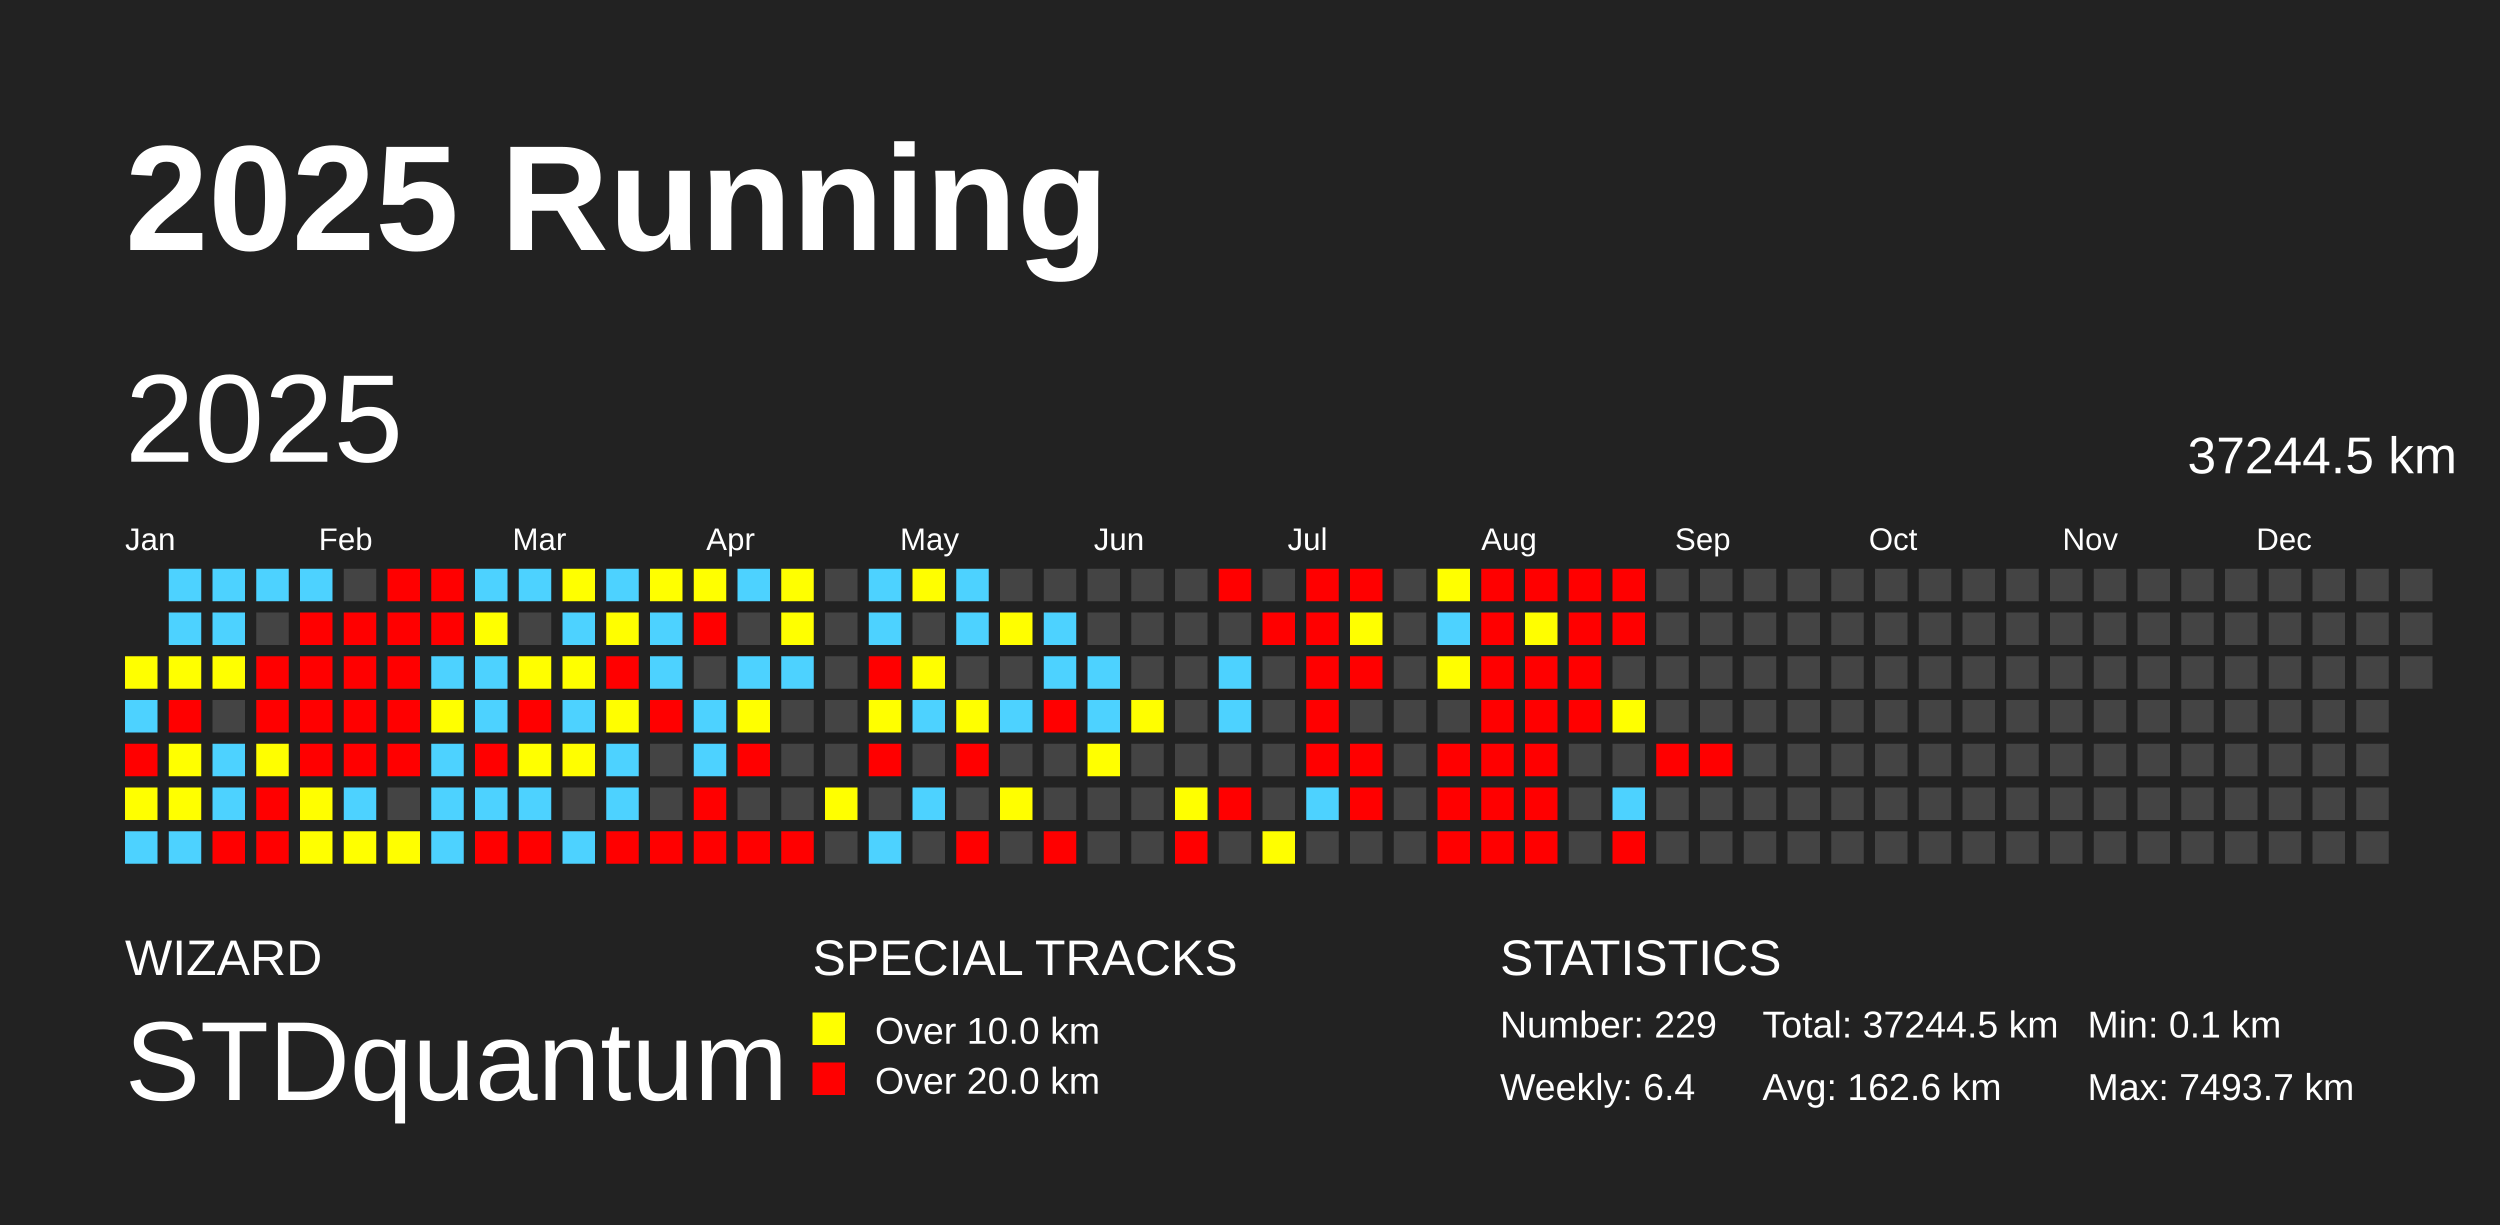
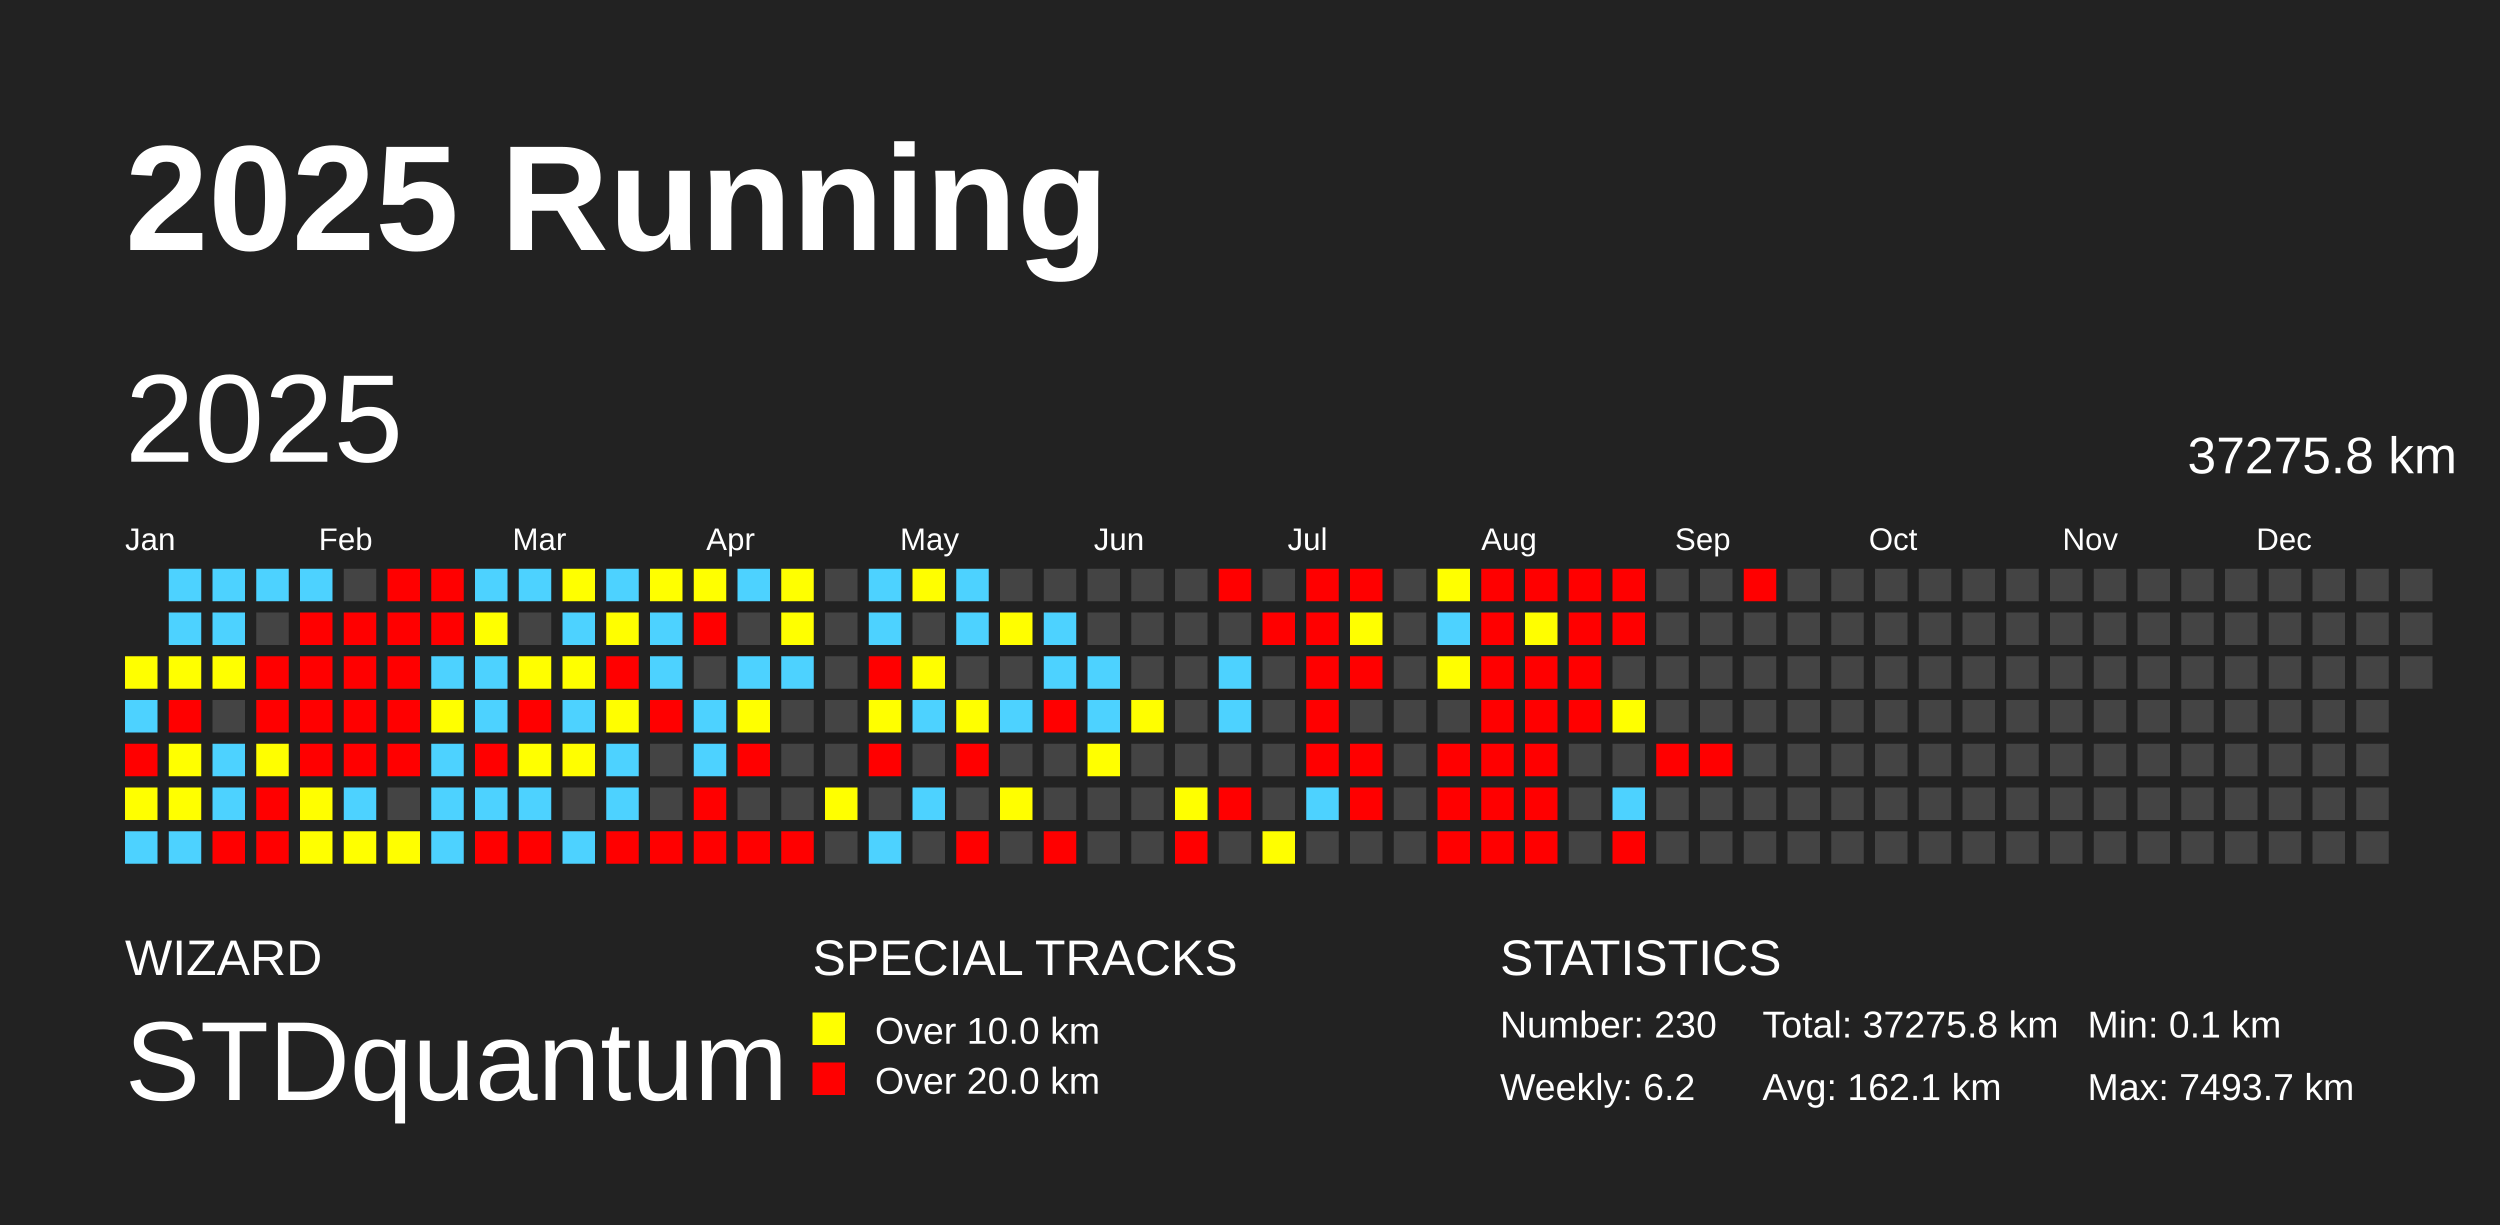
<svg xmlns="http://www.w3.org/2000/svg" baseProfile="full" height="98mm" version="1.1" viewBox="0,0,200,98" width="200mm">
  <defs />
  <rect fill="#222222" height="98" width="200" x="0" y="0" />
  <text fill="#FFFFFF" style="font-size:12px; font-family:Arial; font-weight:bold;" x="10" y="20">2025 Running</text>
  <text fill="#FFFFFF" style="font-size:4px; font-family:Arial" x="10" y="78">WIZARD</text>
  <text fill="#FFFFFF" style="font-size:9px; font-family:Arial" x="10" y="88">STDquantum</text>
  <text fill="#FFFFFF" style="font-size:4px; font-family:Arial" x="65" y="78">SPECIAL TRACKS</text>
  <rect fill="yellow" height="2.6" width="2.6" x="65" y="81" />
  <text fill="#FFFFFF" style="font-size:3px; font-family:Arial" x="70" y="83.5">Over 10.0 km</text>
  <rect fill="red" height="2.6" width="2.6" x="65" y="85" />
  <text fill="#FFFFFF" style="font-size:3px; font-family:Arial" x="70" y="87.5">Over 20.0 km</text>
  <text fill="#FFFFFF" style="font-size:4px; font-family:Arial" x="120" y="78">STATISTICS</text>
-   <text fill="#FFFFFF" style="font-size:3px; font-family:Arial" x="120" y="83">Number: 229</text>
-   <text fill="#FFFFFF" style="font-size:3px; font-family:Arial" x="120" y="88">Weekly: 6.4</text>
-   <text fill="#FFFFFF" style="font-size:3px; font-family:Arial" x="141" y="83">Total: 37244.5 km</text>
-   <text fill="#FFFFFF" style="font-size:3px; font-family:Arial" x="141" y="88">Avg: 162.6 km</text>
+   <text fill="#FFFFFF" style="font-size:3px; font-family:Arial" x="120" y="83">Number: 230</text>
+   <text fill="#FFFFFF" style="font-size:3px; font-family:Arial" x="120" y="88">Weekly: 6.2</text>
+   <text fill="#FFFFFF" style="font-size:3px; font-family:Arial" x="141" y="83">Total: 37275.8 km</text>
+   <text fill="#FFFFFF" style="font-size:3px; font-family:Arial" x="141" y="88">Avg: 162.1 km</text>
  <text fill="#FFFFFF" style="font-size:3px; font-family:Arial" x="167" y="83">Min: 0.1 km</text>
  <text fill="#FFFFFF" style="font-size:3px; font-family:Arial" x="167" y="88">Max: 7493.7 km</text>
  <text dominant-baseline="hanging" fill="#FFFFFF" style="font-size:10.0px; font-family:Arial;" x="10" y="30">2025</text>
-   <text dominant-baseline="hanging" fill="#FFFFFF" style="font-size:4.125px; font-family:Arial;" x="175" y="35">37244.5 km</text>
+   <text dominant-baseline="hanging" fill="#FFFFFF" style="font-size:4.125px; font-family:Arial;" x="175" y="35">37275.8 km</text>
  <text fill="#FFFFFF" style="font-size:2.5px; font-family:Arial" x="10.0" y="44">Jan</text>
  <text fill="#FFFFFF" style="font-size:2.5px; font-family:Arial" x="25.5" y="44">Feb</text>
  <text fill="#FFFFFF" style="font-size:2.5px; font-family:Arial" x="41.0" y="44">Mar</text>
  <text fill="#FFFFFF" style="font-size:2.5px; font-family:Arial" x="56.5" y="44">Apr</text>
  <text fill="#FFFFFF" style="font-size:2.5px; font-family:Arial" x="72.0" y="44">May</text>
  <text fill="#FFFFFF" style="font-size:2.5px; font-family:Arial" x="87.5" y="44">Jun</text>
  <text fill="#FFFFFF" style="font-size:2.5px; font-family:Arial" x="103.0" y="44">Jul</text>
  <text fill="#FFFFFF" style="font-size:2.5px; font-family:Arial" x="118.5" y="44">Aug</text>
  <text fill="#FFFFFF" style="font-size:2.5px; font-family:Arial" x="134.0" y="44">Sep</text>
  <text fill="#FFFFFF" style="font-size:2.5px; font-family:Arial" x="149.5" y="44">Oct</text>
  <text fill="#FFFFFF" style="font-size:2.5px; font-family:Arial" x="165.0" y="44">Nov</text>
  <text fill="#FFFFFF" style="font-size:2.5px; font-family:Arial" x="180.5" y="44">Dec</text>
  <rect fill="#ffff00" height="2.6" width="2.6" x="10.0" y="52.5" />
  <rect fill="#4dd2ff" height="2.6" width="2.6" x="10.0" y="56.0" />
  <rect fill="red" height="2.6" width="2.6" x="10.0" y="59.5" />
  <rect fill="#ffff00" height="2.6" width="2.6" x="10.0" y="63.0" />
  <rect fill="#4dd2ff" height="2.6" width="2.6" x="10.0" y="66.5" />
  <rect fill="#4dd2ff" height="2.6" width="2.6" x="13.5" y="45.5" />
  <rect fill="#4dd2ff" height="2.6" width="2.6" x="13.5" y="49.0" />
  <rect fill="#ffff00" height="2.6" width="2.6" x="13.5" y="52.5" />
  <rect fill="red" height="2.6" width="2.6" x="13.5" y="56.0" />
  <rect fill="#ffff00" height="2.6" width="2.6" x="13.5" y="59.5" />
  <rect fill="#ffff00" height="2.6" width="2.6" x="13.5" y="63.0" />
  <rect fill="#4dd2ff" height="2.6" width="2.6" x="13.5" y="66.5" />
  <rect fill="#4dd2ff" height="2.6" width="2.6" x="17.0" y="45.5" />
  <rect fill="#4dd2ff" height="2.6" width="2.6" x="17.0" y="49.0" />
  <rect fill="#ffff00" height="2.6" width="2.6" x="17.0" y="52.5" />
  <rect fill="#444444" height="2.6" width="2.6" x="17.0" y="56.0" />
  <rect fill="#4dd2ff" height="2.6" width="2.6" x="17.0" y="59.5" />
  <rect fill="#4dd2ff" height="2.6" width="2.6" x="17.0" y="63.0" />
  <rect fill="red" height="2.6" width="2.6" x="17.0" y="66.5" />
  <rect fill="#4dd2ff" height="2.6" width="2.6" x="20.5" y="45.5" />
  <rect fill="#444444" height="2.6" width="2.6" x="20.5" y="49.0" />
  <rect fill="red" height="2.6" width="2.6" x="20.5" y="52.5" />
  <rect fill="red" height="2.6" width="2.6" x="20.5" y="56.0" />
  <rect fill="#fffe00" height="2.6" width="2.6" x="20.5" y="59.5" />
  <rect fill="red" height="2.6" width="2.6" x="20.5" y="63.0" />
  <rect fill="red" height="2.6" width="2.6" x="20.5" y="66.5" />
  <rect fill="#4dd2ff" height="2.6" width="2.6" x="24.0" y="45.5" />
  <rect fill="red" height="2.6" width="2.6" x="24.0" y="49.0" />
  <rect fill="red" height="2.6" width="2.6" x="24.0" y="52.5" />
  <rect fill="red" height="2.6" width="2.6" x="24.0" y="56.0" />
  <rect fill="red" height="2.6" width="2.6" x="24.0" y="59.5" />
  <rect fill="#fffe00" height="2.6" width="2.6" x="24.0" y="63.0" />
  <rect fill="#ffff00" height="2.6" width="2.6" x="24.0" y="66.5" />
  <rect fill="#444444" height="2.6" width="2.6" x="27.5" y="45.5" />
  <rect fill="red" height="2.6" width="2.6" x="27.5" y="49.0" />
  <rect fill="red" height="2.6" width="2.6" x="27.5" y="52.5" />
  <rect fill="red" height="2.6" width="2.6" x="27.5" y="56.0" />
  <rect fill="red" height="2.6" width="2.6" x="27.5" y="59.5" />
  <rect fill="#4dd2ff" height="2.6" width="2.6" x="27.5" y="63.0" />
  <rect fill="#ffff00" height="2.6" width="2.6" x="27.5" y="66.5" />
  <rect fill="red" height="2.6" width="2.6" x="31.0" y="45.5" />
  <rect fill="red" height="2.6" width="2.6" x="31.0" y="49.0" />
  <rect fill="red" height="2.6" width="2.6" x="31.0" y="52.5" />
  <rect fill="red" height="2.6" width="2.6" x="31.0" y="56.0" />
  <rect fill="red" height="2.6" width="2.6" x="31.0" y="59.5" />
  <rect fill="#444444" height="2.6" width="2.6" x="31.0" y="63.0" />
  <rect fill="#fffe00" height="2.6" width="2.6" x="31.0" y="66.5" />
  <rect fill="red" height="2.6" width="2.6" x="34.5" y="45.5" />
  <rect fill="red" height="2.6" width="2.6" x="34.5" y="49.0" />
  <rect fill="#4dd2ff" height="2.6" width="2.6" x="34.5" y="52.5" />
  <rect fill="#ffff00" height="2.6" width="2.6" x="34.5" y="56.0" />
  <rect fill="#4dd2ff" height="2.6" width="2.6" x="34.5" y="59.5" />
  <rect fill="#4dd2ff" height="2.6" width="2.6" x="34.5" y="63.0" />
  <rect fill="#4dd2ff" height="2.6" width="2.6" x="34.5" y="66.5" />
  <rect fill="#4dd2ff" height="2.6" width="2.6" x="38.0" y="45.5" />
  <rect fill="#ffff00" height="2.6" width="2.6" x="38.0" y="49.0" />
  <rect fill="#4dd2ff" height="2.6" width="2.6" x="38.0" y="52.5" />
  <rect fill="#4dd2ff" height="2.6" width="2.6" x="38.0" y="56.0" />
  <rect fill="red" height="2.6" width="2.6" x="38.0" y="59.5" />
  <rect fill="#4dd2ff" height="2.6" width="2.6" x="38.0" y="63.0" />
  <rect fill="red" height="2.6" width="2.6" x="38.0" y="66.5" />
  <rect fill="#4dd2ff" height="2.6" width="2.6" x="41.5" y="45.5" />
  <rect fill="#444444" height="2.6" width="2.6" x="41.5" y="49.0" />
  <rect fill="#fffe00" height="2.6" width="2.6" x="41.5" y="52.5" />
  <rect fill="red" height="2.6" width="2.6" x="41.5" y="56.0" />
  <rect fill="#ffff00" height="2.6" width="2.6" x="41.5" y="59.5" />
  <rect fill="#4dd2ff" height="2.6" width="2.6" x="41.5" y="63.0" />
  <rect fill="red" height="2.6" width="2.6" x="41.5" y="66.5" />
  <rect fill="#ffff00" height="2.6" width="2.6" x="45.0" y="45.5" />
  <rect fill="#4dd2ff" height="2.6" width="2.6" x="45.0" y="49.0" />
  <rect fill="#ffff00" height="2.6" width="2.6" x="45.0" y="52.5" />
  <rect fill="#4dd2ff" height="2.6" width="2.6" x="45.0" y="56.0" />
  <rect fill="#fffe00" height="2.6" width="2.6" x="45.0" y="59.5" />
  <rect fill="#444444" height="2.6" width="2.6" x="45.0" y="63.0" />
  <rect fill="#4dd2ff" height="2.6" width="2.6" x="45.0" y="66.5" />
  <rect fill="#4dd2ff" height="2.6" width="2.6" x="48.5" y="45.5" />
  <rect fill="#fffe00" height="2.6" width="2.6" x="48.5" y="49.0" />
  <rect fill="red" height="2.6" width="2.6" x="48.5" y="52.5" />
  <rect fill="#fffe00" height="2.6" width="2.6" x="48.5" y="56.0" />
  <rect fill="#4dd2ff" height="2.6" width="2.6" x="48.5" y="59.5" />
  <rect fill="#4dd2ff" height="2.6" width="2.6" x="48.5" y="63.0" />
  <rect fill="red" height="2.6" width="2.6" x="48.5" y="66.5" />
  <rect fill="#ffff00" height="2.6" width="2.6" x="52.0" y="45.5" />
  <rect fill="#4dd2ff" height="2.6" width="2.6" x="52.0" y="49.0" />
  <rect fill="#4dd2ff" height="2.6" width="2.6" x="52.0" y="52.5" />
  <rect fill="red" height="2.6" width="2.6" x="52.0" y="56.0" />
  <rect fill="#444444" height="2.6" width="2.6" x="52.0" y="59.5" />
  <rect fill="#444444" height="2.6" width="2.6" x="52.0" y="63.0" />
  <rect fill="red" height="2.6" width="2.6" x="52.0" y="66.5" />
  <rect fill="#ffff00" height="2.6" width="2.6" x="55.5" y="45.5" />
  <rect fill="red" height="2.6" width="2.6" x="55.5" y="49.0" />
  <rect fill="#444444" height="2.6" width="2.6" x="55.5" y="52.5" />
  <rect fill="#4dd2ff" height="2.6" width="2.6" x="55.5" y="56.0" />
  <rect fill="#4dd2ff" height="2.6" width="2.6" x="55.5" y="59.5" />
  <rect fill="red" height="2.6" width="2.6" x="55.5" y="63.0" />
  <rect fill="red" height="2.6" width="2.6" x="55.5" y="66.5" />
  <rect fill="#4dd2ff" height="2.6" width="2.6" x="59.0" y="45.5" />
  <rect fill="#444444" height="2.6" width="2.6" x="59.0" y="49.0" />
  <rect fill="#4dd2ff" height="2.6" width="2.6" x="59.0" y="52.5" />
  <rect fill="#ffff00" height="2.6" width="2.6" x="59.0" y="56.0" />
  <rect fill="red" height="2.6" width="2.6" x="59.0" y="59.5" />
  <rect fill="#444444" height="2.6" width="2.6" x="59.0" y="63.0" />
  <rect fill="red" height="2.6" width="2.6" x="59.0" y="66.5" />
  <rect fill="#ffff00" height="2.6" width="2.6" x="62.5" y="45.5" />
  <rect fill="#ffff00" height="2.6" width="2.6" x="62.5" y="49.0" />
  <rect fill="#4dd2ff" height="2.6" width="2.6" x="62.5" y="52.5" />
  <rect fill="#444444" height="2.6" width="2.6" x="62.5" y="56.0" />
  <rect fill="#444444" height="2.6" width="2.6" x="62.5" y="59.5" />
  <rect fill="#444444" height="2.6" width="2.6" x="62.5" y="63.0" />
  <rect fill="red" height="2.6" width="2.6" x="62.5" y="66.5" />
  <rect fill="#444444" height="2.6" width="2.6" x="66.0" y="45.5" />
  <rect fill="#444444" height="2.6" width="2.6" x="66.0" y="49.0" />
  <rect fill="#444444" height="2.6" width="2.6" x="66.0" y="52.5" />
  <rect fill="#444444" height="2.6" width="2.6" x="66.0" y="56.0" />
  <rect fill="#444444" height="2.6" width="2.6" x="66.0" y="59.5" />
  <rect fill="#ffff00" height="2.6" width="2.6" x="66.0" y="63.0" />
  <rect fill="#444444" height="2.6" width="2.6" x="66.0" y="66.5" />
  <rect fill="#4dd2ff" height="2.6" width="2.6" x="69.5" y="45.5" />
  <rect fill="#4dd2ff" height="2.6" width="2.6" x="69.5" y="49.0" />
  <rect fill="red" height="2.6" width="2.6" x="69.5" y="52.5" />
  <rect fill="#ffff00" height="2.6" width="2.6" x="69.5" y="56.0" />
  <rect fill="red" height="2.6" width="2.6" x="69.5" y="59.5" />
  <rect fill="#444444" height="2.6" width="2.6" x="69.5" y="63.0" />
  <rect fill="#4dd2ff" height="2.6" width="2.6" x="69.5" y="66.5" />
  <rect fill="#fffe00" height="2.6" width="2.6" x="73.0" y="45.5" />
  <rect fill="#444444" height="2.6" width="2.6" x="73.0" y="49.0" />
  <rect fill="#fffe00" height="2.6" width="2.6" x="73.0" y="52.5" />
  <rect fill="#4dd2ff" height="2.6" width="2.6" x="73.0" y="56.0" />
  <rect fill="#444444" height="2.6" width="2.6" x="73.0" y="59.5" />
  <rect fill="#4dd2ff" height="2.6" width="2.6" x="73.0" y="63.0" />
  <rect fill="#444444" height="2.6" width="2.6" x="73.0" y="66.5" />
  <rect fill="#4dd2ff" height="2.6" width="2.6" x="76.5" y="45.5" />
  <rect fill="#4dd2ff" height="2.6" width="2.6" x="76.5" y="49.0" />
  <rect fill="#444444" height="2.6" width="2.6" x="76.5" y="52.5" />
  <rect fill="#ffff00" height="2.6" width="2.6" x="76.5" y="56.0" />
  <rect fill="red" height="2.6" width="2.6" x="76.5" y="59.5" />
  <rect fill="#444444" height="2.6" width="2.6" x="76.5" y="63.0" />
  <rect fill="red" height="2.6" width="2.6" x="76.5" y="66.5" />
  <rect fill="#444444" height="2.6" width="2.6" x="80.0" y="45.5" />
  <rect fill="#fffe00" height="2.6" width="2.6" x="80.0" y="49.0" />
  <rect fill="#444444" height="2.6" width="2.6" x="80.0" y="52.5" />
  <rect fill="#4dd2ff" height="2.6" width="2.6" x="80.0" y="56.0" />
  <rect fill="#444444" height="2.6" width="2.6" x="80.0" y="59.5" />
  <rect fill="#fffe00" height="2.6" width="2.6" x="80.0" y="63.0" />
  <rect fill="#444444" height="2.6" width="2.6" x="80.0" y="66.5" />
  <rect fill="#444444" height="2.6" width="2.6" x="83.5" y="45.5" />
  <rect fill="#4dd2ff" height="2.6" width="2.6" x="83.5" y="49.0" />
  <rect fill="#4dd2ff" height="2.6" width="2.6" x="83.5" y="52.5" />
  <rect fill="red" height="2.6" width="2.6" x="83.5" y="56.0" />
  <rect fill="#444444" height="2.6" width="2.6" x="83.5" y="59.5" />
  <rect fill="#444444" height="2.6" width="2.6" x="83.5" y="63.0" />
  <rect fill="red" height="2.6" width="2.6" x="83.5" y="66.5" />
  <rect fill="#444444" height="2.6" width="2.6" x="87.0" y="45.5" />
  <rect fill="#444444" height="2.6" width="2.6" x="87.0" y="49.0" />
  <rect fill="#4dd2ff" height="2.6" width="2.6" x="87.0" y="52.5" />
  <rect fill="#4dd2ff" height="2.6" width="2.6" x="87.0" y="56.0" />
  <rect fill="#ffff00" height="2.6" width="2.6" x="87.0" y="59.5" />
  <rect fill="#444444" height="2.6" width="2.6" x="87.0" y="63.0" />
  <rect fill="#444444" height="2.6" width="2.6" x="87.0" y="66.5" />
  <rect fill="#444444" height="2.6" width="2.6" x="90.5" y="45.5" />
  <rect fill="#444444" height="2.6" width="2.6" x="90.5" y="49.0" />
  <rect fill="#444444" height="2.6" width="2.6" x="90.5" y="52.5" />
  <rect fill="#fffe00" height="2.6" width="2.6" x="90.5" y="56.0" />
  <rect fill="#444444" height="2.6" width="2.6" x="90.5" y="59.5" />
  <rect fill="#444444" height="2.6" width="2.6" x="90.5" y="63.0" />
  <rect fill="#444444" height="2.6" width="2.6" x="90.5" y="66.5" />
  <rect fill="#444444" height="2.6" width="2.6" x="94.0" y="45.5" />
  <rect fill="#444444" height="2.6" width="2.6" x="94.0" y="49.0" />
  <rect fill="#444444" height="2.6" width="2.6" x="94.0" y="52.5" />
  <rect fill="#444444" height="2.6" width="2.6" x="94.0" y="56.0" />
  <rect fill="#444444" height="2.6" width="2.6" x="94.0" y="59.5" />
  <rect fill="#ffff00" height="2.6" width="2.6" x="94.0" y="63.0" />
  <rect fill="red" height="2.6" width="2.6" x="94.0" y="66.5" />
  <rect fill="red" height="2.6" width="2.6" x="97.5" y="45.5" />
  <rect fill="#444444" height="2.6" width="2.6" x="97.5" y="49.0" />
  <rect fill="#4dd2ff" height="2.6" width="2.6" x="97.5" y="52.5" />
  <rect fill="#4dd2ff" height="2.6" width="2.6" x="97.5" y="56.0" />
  <rect fill="#444444" height="2.6" width="2.6" x="97.5" y="59.5" />
  <rect fill="red" height="2.6" width="2.6" x="97.5" y="63.0" />
  <rect fill="#444444" height="2.6" width="2.6" x="97.5" y="66.5" />
  <rect fill="#444444" height="2.6" width="2.6" x="101.0" y="45.5" />
  <rect fill="red" height="2.6" width="2.6" x="101.0" y="49.0" />
  <rect fill="#444444" height="2.6" width="2.6" x="101.0" y="52.5" />
  <rect fill="#444444" height="2.6" width="2.6" x="101.0" y="56.0" />
  <rect fill="#444444" height="2.6" width="2.6" x="101.0" y="59.5" />
  <rect fill="#444444" height="2.6" width="2.6" x="101.0" y="63.0" />
  <rect fill="#fffe00" height="2.6" width="2.6" x="101.0" y="66.5" />
  <rect fill="red" height="2.6" width="2.6" x="104.5" y="45.5" />
  <rect fill="red" height="2.6" width="2.6" x="104.5" y="49.0" />
  <rect fill="red" height="2.6" width="2.6" x="104.5" y="52.5" />
  <rect fill="red" height="2.6" width="2.6" x="104.5" y="56.0" />
  <rect fill="red" height="2.6" width="2.6" x="104.5" y="59.5" />
  <rect fill="#4dd2ff" height="2.6" width="2.6" x="104.5" y="63.0" />
  <rect fill="#444444" height="2.6" width="2.6" x="104.5" y="66.5" />
  <rect fill="red" height="2.6" width="2.6" x="108.0" y="45.5" />
  <rect fill="#ffff00" height="2.6" width="2.6" x="108.0" y="49.0" />
  <rect fill="red" height="2.6" width="2.6" x="108.0" y="52.5" />
  <rect fill="#444444" height="2.6" width="2.6" x="108.0" y="56.0" />
  <rect fill="red" height="2.6" width="2.6" x="108.0" y="59.5" />
  <rect fill="red" height="2.6" width="2.6" x="108.0" y="63.0" />
  <rect fill="#444444" height="2.6" width="2.6" x="108.0" y="66.5" />
  <rect fill="#444444" height="2.6" width="2.6" x="111.5" y="45.5" />
  <rect fill="#444444" height="2.6" width="2.6" x="111.5" y="49.0" />
  <rect fill="#444444" height="2.6" width="2.6" x="111.5" y="52.5" />
  <rect fill="#444444" height="2.6" width="2.6" x="111.5" y="56.0" />
  <rect fill="#444444" height="2.6" width="2.6" x="111.5" y="59.5" />
  <rect fill="#444444" height="2.6" width="2.6" x="111.5" y="63.0" />
  <rect fill="#444444" height="2.6" width="2.6" x="111.5" y="66.5" />
  <rect fill="#ffff00" height="2.6" width="2.6" x="115.0" y="45.5" />
  <rect fill="#4dd2ff" height="2.6" width="2.6" x="115.0" y="49.0" />
  <rect fill="#fffe00" height="2.6" width="2.6" x="115.0" y="52.5" />
  <rect fill="#444444" height="2.6" width="2.6" x="115.0" y="56.0" />
  <rect fill="red" height="2.6" width="2.6" x="115.0" y="59.5" />
  <rect fill="red" height="2.6" width="2.6" x="115.0" y="63.0" />
  <rect fill="red" height="2.6" width="2.6" x="115.0" y="66.5" />
  <rect fill="red" height="2.6" width="2.6" x="118.5" y="45.5" />
  <rect fill="red" height="2.6" width="2.6" x="118.5" y="49.0" />
  <rect fill="red" height="2.6" width="2.6" x="118.5" y="52.5" />
  <rect fill="red" height="2.6" width="2.6" x="118.5" y="56.0" />
  <rect fill="red" height="2.6" width="2.6" x="118.5" y="59.5" />
  <rect fill="red" height="2.6" width="2.6" x="118.5" y="63.0" />
  <rect fill="red" height="2.6" width="2.6" x="118.5" y="66.5" />
  <rect fill="red" height="2.6" width="2.6" x="122.0" y="45.5" />
  <rect fill="#fffe00" height="2.6" width="2.6" x="122.0" y="49.0" />
  <rect fill="red" height="2.6" width="2.6" x="122.0" y="52.5" />
  <rect fill="red" height="2.6" width="2.6" x="122.0" y="56.0" />
  <rect fill="red" height="2.6" width="2.6" x="122.0" y="59.5" />
  <rect fill="red" height="2.6" width="2.6" x="122.0" y="63.0" />
  <rect fill="red" height="2.6" width="2.6" x="122.0" y="66.5" />
  <rect fill="red" height="2.6" width="2.6" x="125.5" y="45.5" />
  <rect fill="red" height="2.6" width="2.6" x="125.5" y="49.0" />
  <rect fill="red" height="2.6" width="2.6" x="125.5" y="52.5" />
  <rect fill="red" height="2.6" width="2.6" x="125.5" y="56.0" />
  <rect fill="#444444" height="2.6" width="2.6" x="125.5" y="59.5" />
  <rect fill="#444444" height="2.6" width="2.6" x="125.5" y="63.0" />
  <rect fill="#444444" height="2.6" width="2.6" x="125.5" y="66.5" />
  <rect fill="red" height="2.6" width="2.6" x="129.0" y="45.5" />
  <rect fill="red" height="2.6" width="2.6" x="129.0" y="49.0" />
  <rect fill="#444444" height="2.6" width="2.6" x="129.0" y="52.5" />
  <rect fill="#ffff00" height="2.6" width="2.6" x="129.0" y="56.0" />
  <rect fill="#444444" height="2.6" width="2.6" x="129.0" y="59.5" />
  <rect fill="#4dd2ff" height="2.6" width="2.6" x="129.0" y="63.0" />
  <rect fill="red" height="2.6" width="2.6" x="129.0" y="66.5" />
  <rect fill="#444444" height="2.6" width="2.6" x="132.5" y="45.5" />
  <rect fill="#444444" height="2.6" width="2.6" x="132.5" y="49.0" />
  <rect fill="#444444" height="2.6" width="2.6" x="132.5" y="52.5" />
  <rect fill="#444444" height="2.6" width="2.6" x="132.5" y="56.0" />
  <rect fill="red" height="2.6" width="2.6" x="132.5" y="59.5" />
  <rect fill="#444444" height="2.6" width="2.6" x="132.5" y="63.0" />
  <rect fill="#444444" height="2.6" width="2.6" x="132.5" y="66.5" />
  <rect fill="#444444" height="2.6" width="2.6" x="136.0" y="45.5" />
  <rect fill="#444444" height="2.6" width="2.6" x="136.0" y="49.0" />
  <rect fill="#444444" height="2.6" width="2.6" x="136.0" y="52.5" />
  <rect fill="#444444" height="2.6" width="2.6" x="136.0" y="56.0" />
  <rect fill="red" height="2.6" width="2.6" x="136.0" y="59.5" />
  <rect fill="#444444" height="2.6" width="2.6" x="136.0" y="63.0" />
  <rect fill="#444444" height="2.6" width="2.6" x="136.0" y="66.5" />
-   <rect fill="#444444" height="2.6" width="2.6" x="139.5" y="45.5" />
+   <rect fill="red" height="2.6" width="2.6" x="139.5" y="45.5" />
  <rect fill="#444444" height="2.6" width="2.6" x="139.5" y="49.0" />
  <rect fill="#444444" height="2.6" width="2.6" x="139.5" y="52.5" />
  <rect fill="#444444" height="2.6" width="2.6" x="139.5" y="56.0" />
  <rect fill="#444444" height="2.6" width="2.6" x="139.5" y="59.5" />
  <rect fill="#444444" height="2.6" width="2.6" x="139.5" y="63.0" />
  <rect fill="#444444" height="2.6" width="2.6" x="139.5" y="66.5" />
  <rect fill="#444444" height="2.6" width="2.6" x="143.0" y="45.5" />
  <rect fill="#444444" height="2.6" width="2.6" x="143.0" y="49.0" />
  <rect fill="#444444" height="2.6" width="2.6" x="143.0" y="52.5" />
  <rect fill="#444444" height="2.6" width="2.6" x="143.0" y="56.0" />
  <rect fill="#444444" height="2.6" width="2.6" x="143.0" y="59.5" />
  <rect fill="#444444" height="2.6" width="2.6" x="143.0" y="63.0" />
  <rect fill="#444444" height="2.6" width="2.6" x="143.0" y="66.5" />
  <rect fill="#444444" height="2.6" width="2.6" x="146.5" y="45.5" />
  <rect fill="#444444" height="2.6" width="2.6" x="146.5" y="49.0" />
  <rect fill="#444444" height="2.6" width="2.6" x="146.5" y="52.5" />
  <rect fill="#444444" height="2.6" width="2.6" x="146.5" y="56.0" />
  <rect fill="#444444" height="2.6" width="2.6" x="146.5" y="59.5" />
  <rect fill="#444444" height="2.6" width="2.6" x="146.5" y="63.0" />
  <rect fill="#444444" height="2.6" width="2.6" x="146.5" y="66.5" />
  <rect fill="#444444" height="2.6" width="2.6" x="150.0" y="45.5" />
  <rect fill="#444444" height="2.6" width="2.6" x="150.0" y="49.0" />
  <rect fill="#444444" height="2.6" width="2.6" x="150.0" y="52.5" />
  <rect fill="#444444" height="2.6" width="2.6" x="150.0" y="56.0" />
  <rect fill="#444444" height="2.6" width="2.6" x="150.0" y="59.5" />
  <rect fill="#444444" height="2.6" width="2.6" x="150.0" y="63.0" />
  <rect fill="#444444" height="2.6" width="2.6" x="150.0" y="66.5" />
  <rect fill="#444444" height="2.6" width="2.6" x="153.5" y="45.5" />
  <rect fill="#444444" height="2.6" width="2.6" x="153.5" y="49.0" />
  <rect fill="#444444" height="2.6" width="2.6" x="153.5" y="52.5" />
  <rect fill="#444444" height="2.6" width="2.6" x="153.5" y="56.0" />
  <rect fill="#444444" height="2.6" width="2.6" x="153.5" y="59.5" />
  <rect fill="#444444" height="2.6" width="2.6" x="153.5" y="63.0" />
  <rect fill="#444444" height="2.6" width="2.6" x="153.5" y="66.5" />
  <rect fill="#444444" height="2.6" width="2.6" x="157.0" y="45.5" />
  <rect fill="#444444" height="2.6" width="2.6" x="157.0" y="49.0" />
  <rect fill="#444444" height="2.6" width="2.6" x="157.0" y="52.5" />
  <rect fill="#444444" height="2.6" width="2.6" x="157.0" y="56.0" />
  <rect fill="#444444" height="2.6" width="2.6" x="157.0" y="59.5" />
  <rect fill="#444444" height="2.6" width="2.6" x="157.0" y="63.0" />
  <rect fill="#444444" height="2.6" width="2.6" x="157.0" y="66.5" />
  <rect fill="#444444" height="2.6" width="2.6" x="160.5" y="45.5" />
  <rect fill="#444444" height="2.6" width="2.6" x="160.5" y="49.0" />
  <rect fill="#444444" height="2.6" width="2.6" x="160.5" y="52.5" />
  <rect fill="#444444" height="2.6" width="2.6" x="160.5" y="56.0" />
  <rect fill="#444444" height="2.6" width="2.6" x="160.5" y="59.5" />
  <rect fill="#444444" height="2.6" width="2.6" x="160.5" y="63.0" />
  <rect fill="#444444" height="2.6" width="2.6" x="160.5" y="66.5" />
  <rect fill="#444444" height="2.6" width="2.6" x="164.0" y="45.5" />
  <rect fill="#444444" height="2.6" width="2.6" x="164.0" y="49.0" />
  <rect fill="#444444" height="2.6" width="2.6" x="164.0" y="52.5" />
  <rect fill="#444444" height="2.6" width="2.6" x="164.0" y="56.0" />
  <rect fill="#444444" height="2.6" width="2.6" x="164.0" y="59.5" />
  <rect fill="#444444" height="2.6" width="2.6" x="164.0" y="63.0" />
  <rect fill="#444444" height="2.6" width="2.6" x="164.0" y="66.5" />
  <rect fill="#444444" height="2.6" width="2.6" x="167.5" y="45.5" />
  <rect fill="#444444" height="2.6" width="2.6" x="167.5" y="49.0" />
  <rect fill="#444444" height="2.6" width="2.6" x="167.5" y="52.5" />
  <rect fill="#444444" height="2.6" width="2.6" x="167.5" y="56.0" />
  <rect fill="#444444" height="2.6" width="2.6" x="167.5" y="59.5" />
  <rect fill="#444444" height="2.6" width="2.6" x="167.5" y="63.0" />
  <rect fill="#444444" height="2.6" width="2.6" x="167.5" y="66.5" />
  <rect fill="#444444" height="2.6" width="2.6" x="171.0" y="45.5" />
  <rect fill="#444444" height="2.6" width="2.6" x="171.0" y="49.0" />
  <rect fill="#444444" height="2.6" width="2.6" x="171.0" y="52.5" />
  <rect fill="#444444" height="2.6" width="2.6" x="171.0" y="56.0" />
  <rect fill="#444444" height="2.6" width="2.6" x="171.0" y="59.5" />
  <rect fill="#444444" height="2.6" width="2.6" x="171.0" y="63.0" />
  <rect fill="#444444" height="2.6" width="2.6" x="171.0" y="66.5" />
  <rect fill="#444444" height="2.6" width="2.6" x="174.5" y="45.5" />
  <rect fill="#444444" height="2.6" width="2.6" x="174.5" y="49.0" />
  <rect fill="#444444" height="2.6" width="2.6" x="174.5" y="52.5" />
  <rect fill="#444444" height="2.6" width="2.6" x="174.5" y="56.0" />
  <rect fill="#444444" height="2.6" width="2.6" x="174.5" y="59.5" />
  <rect fill="#444444" height="2.6" width="2.6" x="174.5" y="63.0" />
  <rect fill="#444444" height="2.6" width="2.6" x="174.5" y="66.5" />
  <rect fill="#444444" height="2.6" width="2.6" x="178.0" y="45.5" />
  <rect fill="#444444" height="2.6" width="2.6" x="178.0" y="49.0" />
  <rect fill="#444444" height="2.6" width="2.6" x="178.0" y="52.5" />
  <rect fill="#444444" height="2.6" width="2.6" x="178.0" y="56.0" />
  <rect fill="#444444" height="2.6" width="2.6" x="178.0" y="59.5" />
  <rect fill="#444444" height="2.6" width="2.6" x="178.0" y="63.0" />
  <rect fill="#444444" height="2.6" width="2.6" x="178.0" y="66.5" />
  <rect fill="#444444" height="2.6" width="2.6" x="181.5" y="45.5" />
  <rect fill="#444444" height="2.6" width="2.6" x="181.5" y="49.0" />
  <rect fill="#444444" height="2.6" width="2.6" x="181.5" y="52.5" />
  <rect fill="#444444" height="2.6" width="2.6" x="181.5" y="56.0" />
  <rect fill="#444444" height="2.6" width="2.6" x="181.5" y="59.5" />
  <rect fill="#444444" height="2.6" width="2.6" x="181.5" y="63.0" />
  <rect fill="#444444" height="2.6" width="2.6" x="181.5" y="66.5" />
  <rect fill="#444444" height="2.6" width="2.6" x="185.0" y="45.5" />
  <rect fill="#444444" height="2.6" width="2.6" x="185.0" y="49.0" />
  <rect fill="#444444" height="2.6" width="2.6" x="185.0" y="52.5" />
  <rect fill="#444444" height="2.6" width="2.6" x="185.0" y="56.0" />
  <rect fill="#444444" height="2.6" width="2.6" x="185.0" y="59.5" />
  <rect fill="#444444" height="2.6" width="2.6" x="185.0" y="63.0" />
  <rect fill="#444444" height="2.6" width="2.6" x="185.0" y="66.5" />
  <rect fill="#444444" height="2.6" width="2.6" x="188.5" y="45.5" />
  <rect fill="#444444" height="2.6" width="2.6" x="188.5" y="49.0" />
  <rect fill="#444444" height="2.6" width="2.6" x="188.5" y="52.5" />
  <rect fill="#444444" height="2.6" width="2.6" x="188.5" y="56.0" />
  <rect fill="#444444" height="2.6" width="2.6" x="188.5" y="59.5" />
  <rect fill="#444444" height="2.6" width="2.6" x="188.5" y="63.0" />
  <rect fill="#444444" height="2.6" width="2.6" x="188.5" y="66.5" />
  <rect fill="#444444" height="2.6" width="2.6" x="192.0" y="45.5" />
  <rect fill="#444444" height="2.6" width="2.6" x="192.0" y="49.0" />
  <rect fill="#444444" height="2.6" width="2.6" x="192.0" y="52.5" />
</svg>
